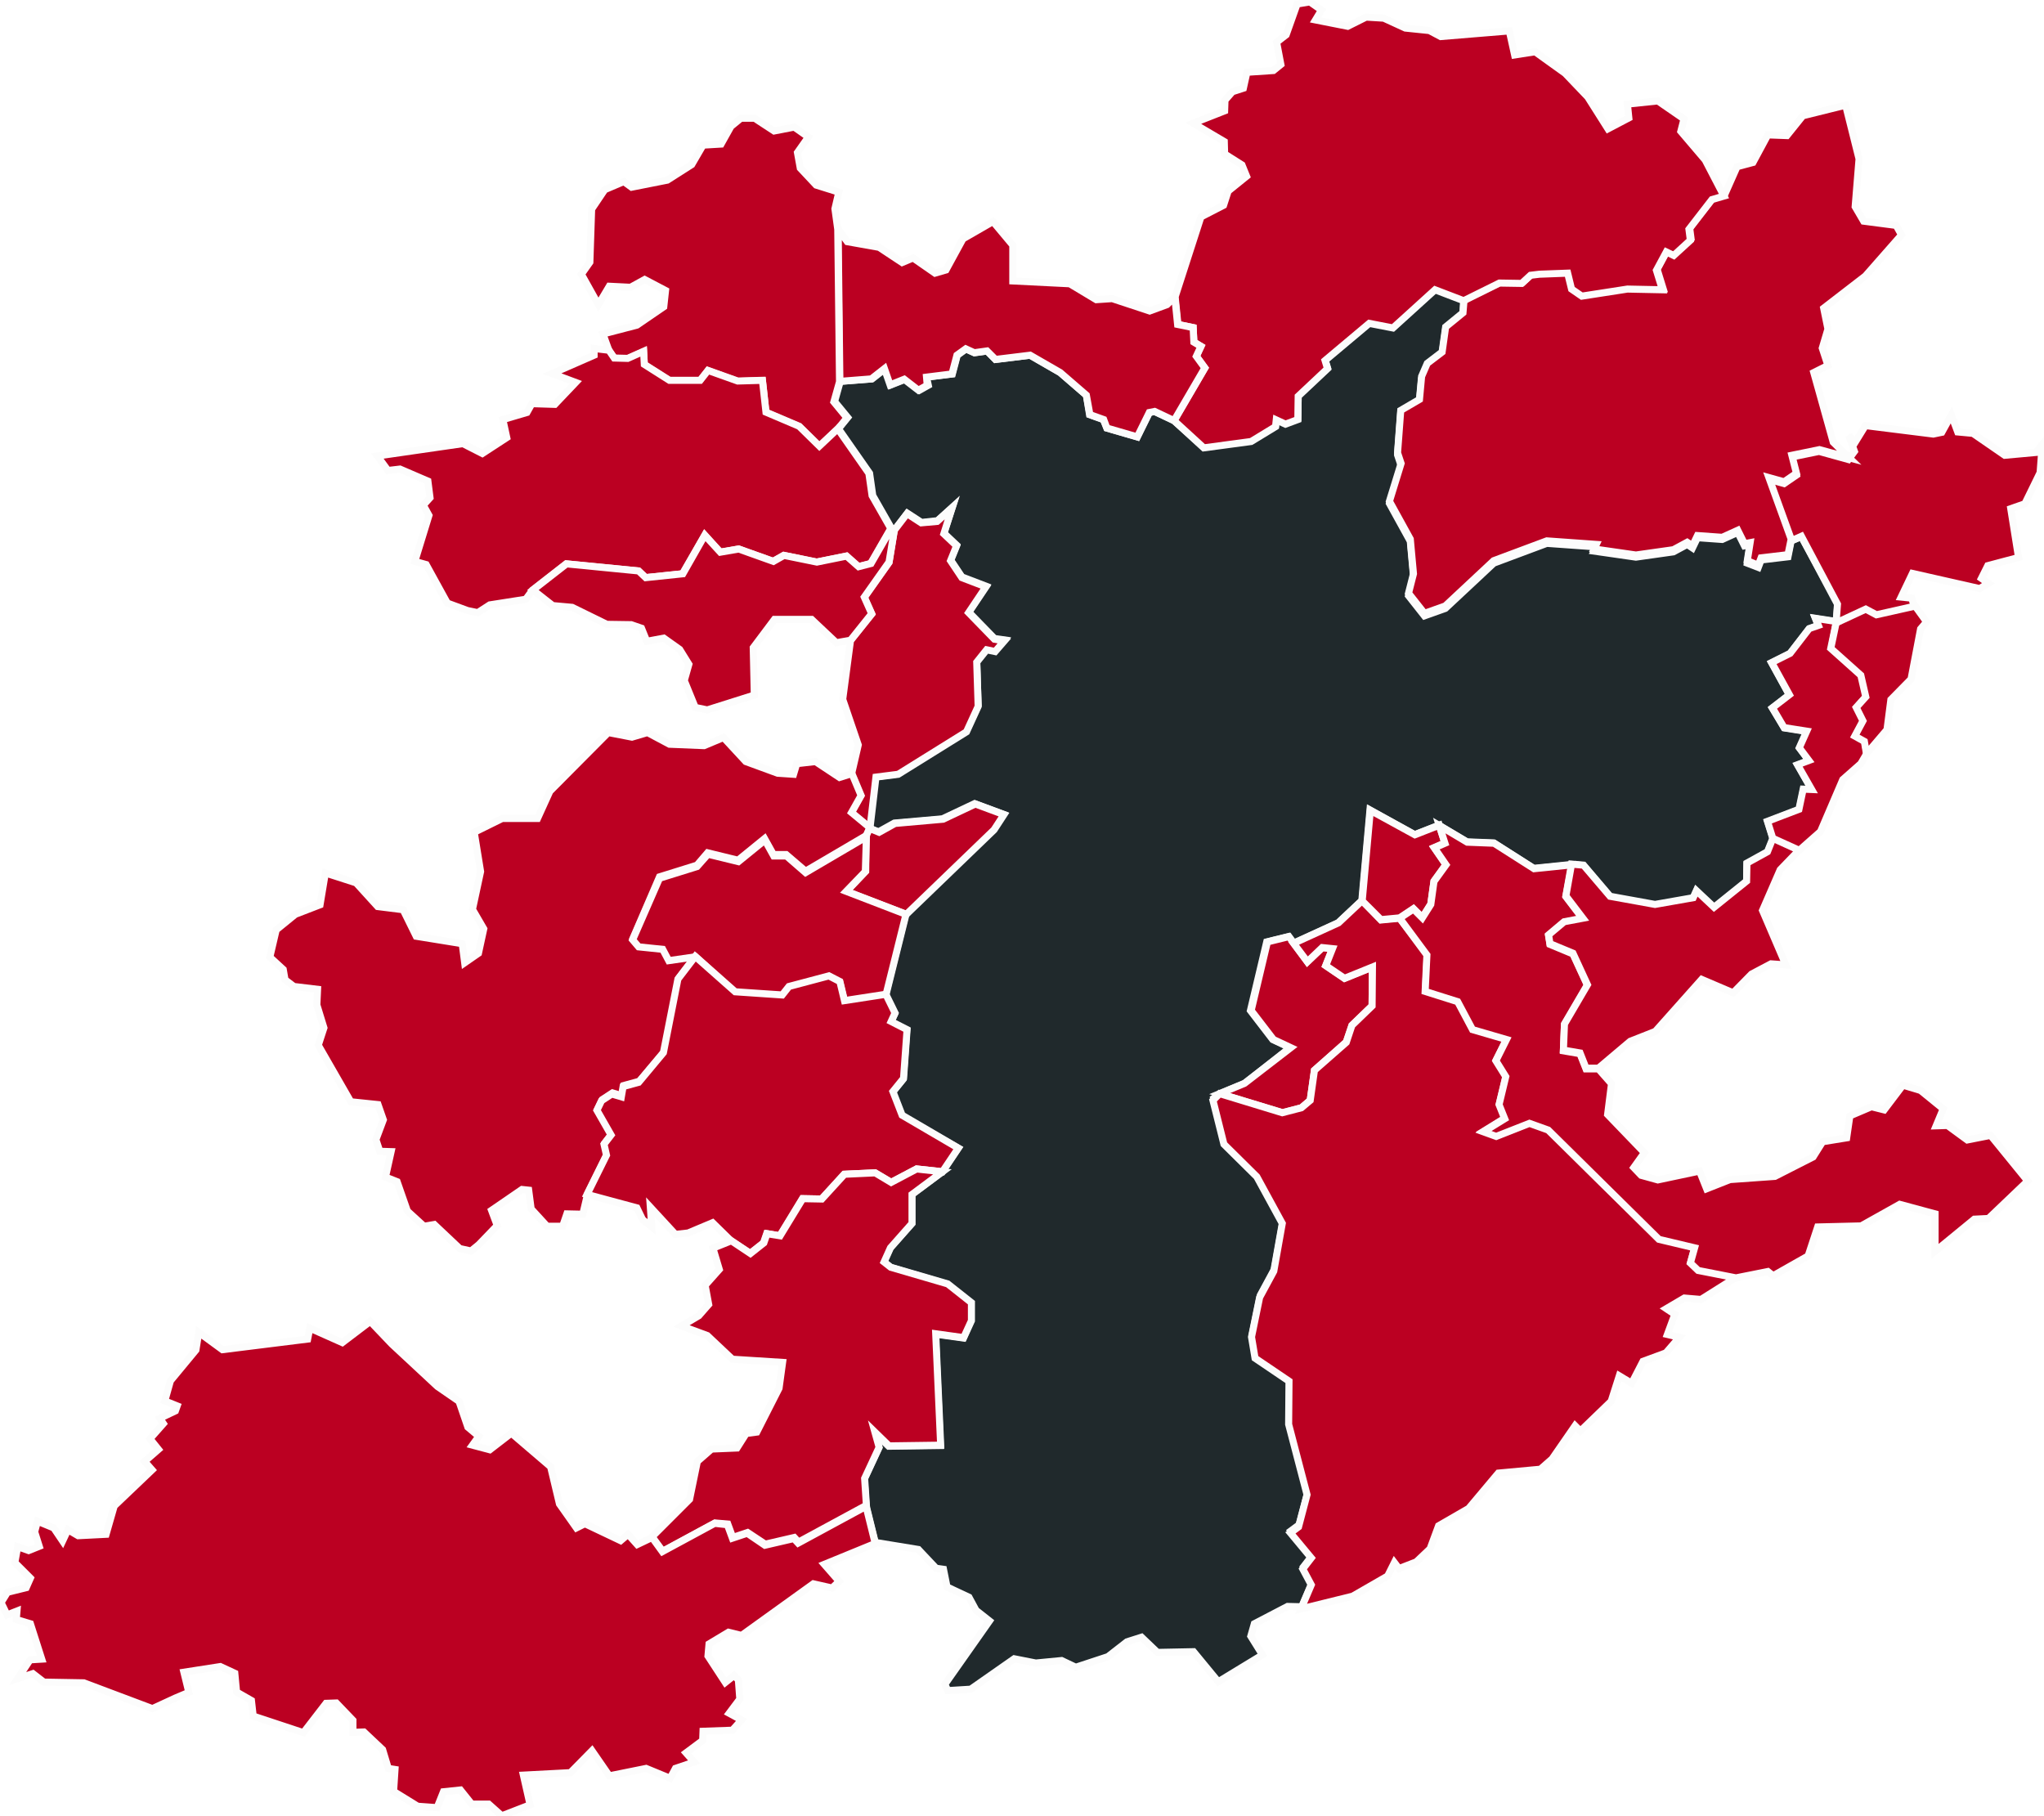
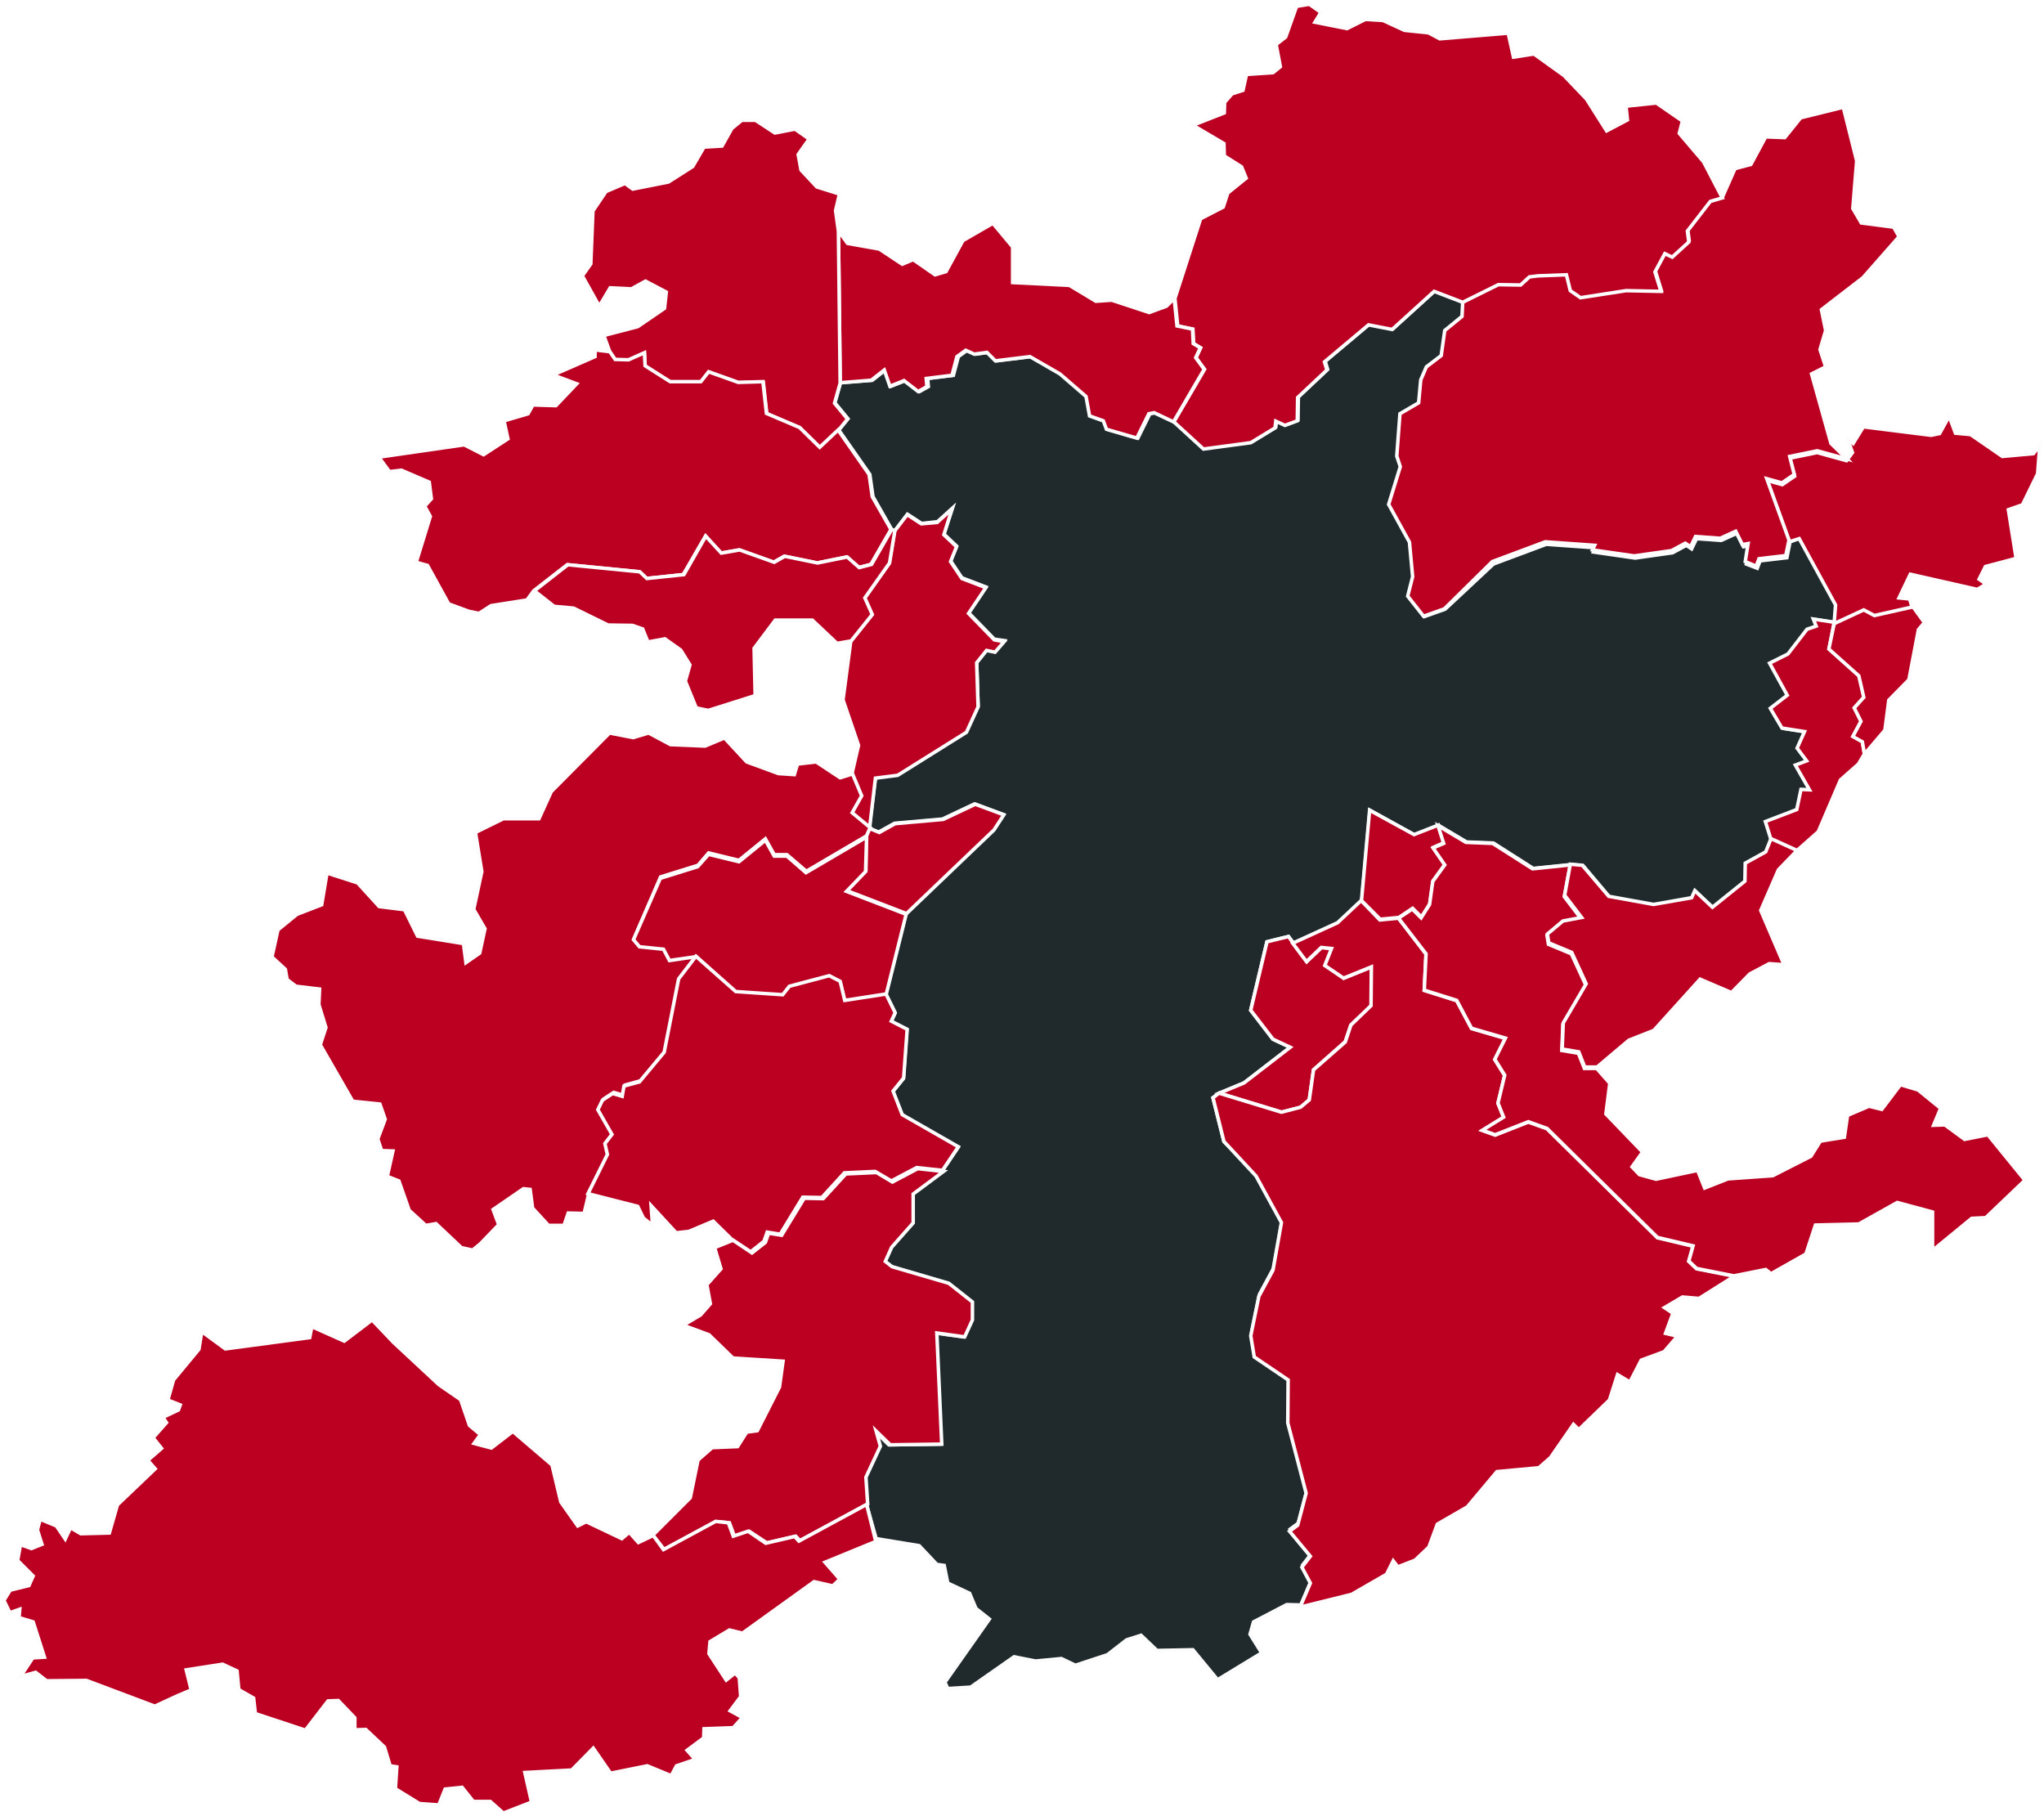
- <svg xmlns="http://www.w3.org/2000/svg" version="1.1" id="svg3679" x="0px" y="0px" viewBox="0 0 578 513.4" style="enable-background:new 0 0 578 513.4;" xml:space="preserve">
-   <style type="text/css">
- 	.st0{fill-rule:evenodd;clip-rule:evenodd;fill:#20292C;stroke:#FCFCFC;stroke-width:2;}
- 	.st1{fill-rule:evenodd;clip-rule:evenodd;fill:#BB0022;stroke:#FCFCFC;stroke-width:2;}
- </style>
-   <g id="layer1" transform="translate(0,-452.3622)">
-     <path id="mun_3550308" class="st0" d="M244.9,878l-0.5-7.5l4.1-8.8l-1.2-4.3l4,3.9l14.6-0.2   l-1.4-31.5l7.9,1.1l2.1-4.8l0-5.1l-6.7-5.3l-16.1-4.8l-1.8-1.5l1.8-4l6.1-6.9l0-8.2l8.6-6.4l4.5-6.7l-15.9-9.1l-2.6-6.7l3-3.7   l1-13.8l-4.5-2.3l1.1-2.4l-2.6-5.3l5.7-22.9l24.8-23.9l2.8-4.3l-8.1-3l-9.1,4.3l-13.6,1.2l-4.5,2.5l-2.7-1.1l1.8-14.5l6.3-0.8   l19.5-12.2l3.3-7.2l-0.4-12.5l2.8-3.5l2.4,0.5l2.6-3l-2.8-0.4l-7.3-7.5l4.9-7.3l-6.8-2.6l-3.2-4.8l1.7-4.2l-3.6-3.4l2.4-7.3   l-4.2,3.8l-4.5,0.5l-4-2.6l-3.6,4.7l-0.9-0.4l-5.3-9.3l-0.9-6.3l-8.8-12.6l2.6-3.2l-3.7-4.5l1.6-5.7l9-0.7l3.7-2.9l1.6,4.6l4.1-1.6   l4,3.1l2.5-1.4L262,559l7.3-0.9l1.4-5.3l2.5-1.8l2.4,1.1l3.6-0.5l2.3,2.4l9.8-1.2l8.5,4.9l7.4,6.4l0.9,5.5l3.9,1.4l1,2.4l8.6,2.5   l3.4-6.9l1.5-0.3l5.5,2.6l8.4,7.5l13.4-1.8l6.9-4.2l0.2-1.9l2.6,1.2l3.5-1.3l0.1-6.6l8.3-7.8l-0.7-2.3l12.5-10.5l6.7,1.3l11.9-10.8   l8.1,3.1l-0.2,4.1l-4.9,4.1l-1,7.1l-4.2,3.2l-1.6,3.7l-0.6,6.5l-5.3,3.1l-0.9,12l1,3l-3.3,10.7l5.9,10.7l0.9,9.8l-1.4,5.6l4.5,5.7   l5.9-2.1l13.7-12.8l15-5.6l14,1l-0.6,1.2l11.8,1.7l10.6-1.5l3.9-2.1l1.5,1l1.4-2.9l7,0.5l4.4-2l1.9,3.8l1.6-0.3l-0.8,5.2l3.1,1.2   l0.8-2.1l7.6-0.9l0.9-4.5l2.9-1.2l10.3,18.8l-0.4,5.3l-5.9-0.9l0.8,2l-2.6,0.9l-5.4,7l-5.2,2.6l5,9.1l-4.8,3.7l3.4,5.6l6.4,1   l-2.1,4.7l2.7,3.6l-3.2,1.2l4,7l-2.4-0.1l-1.2,5.7l-8.9,3.4l1.5,4.8l-1.6,4l-5.8,3.1l-0.1,5.1l-9.2,7.4l-5-4.7l-0.9,2l-10.8,1.9   l-12.7-2.3l-7.5-8.9l-3.4-0.3l-10.7,1.1l-11.3-7.2l-7.6-0.3l-7.9-4.7l-6.9,2.7l-12.6-7l-2.3,25.6l-6.7,6.3l-12.7,5.8l-1.4-1.9   l-6.1,1.5l-4.6,19.4l6.3,8.2l4.9,2.3L352,758.7l-7,2.9l-1.8,1.3l3.1,12.4l9.3,9.2l7.2,13.2l-2.4,13.5l-4,7.4l-2.3,11.2l1,6l9.6,6.5   l-0.1,12.2l5.2,19.9l-2.4,9.1l-2.3,1.7l5.9,7.1l-2.4,3.1l2.4,4.5l-2.9,6.8l-4-0.1l-9.4,4.9l-1,3.5l3.3,5.3l-12.5,7.6l-7-8.5   l-10.2,0.2l-4.5-4.3l-4.1,1.3l-5.4,4.2l-9.1,3l-4-1.9l-7.3,0.7l-6.1-1.2l-12.3,8.6l-6.5,0.4l-0.8-1.8l12.6-17.9l-3.8-3L274,904   l-6.2-2.9l-1-5l-2.1-0.3l-5-5.3l-12.2-2L244.9,878L244.9,878L244.9,878z" />
-     <path id="mun_3513801" class="st1" d="M344.9,761.6l7-2.9l13.1-10.1l-4.9-2.3l-6.3-8.2l4.6-19.4   l6.1-1.5l1.4,1.9l3.8,5.2l4.2-4l2.9,0.3l-1.9,4.8l5.3,3.6l7.9-3.2l-0.1,11l-5.7,5.5l-1.6,4.7l-9,8l-1.2,8.5l-2.4,2.1l-5.4,1.4   L344.9,761.6L344.9,761.6L344.9,761.6z" />
-     <path id="mun_3548708" class="st1" d="M344.9,761.6l17.7,5.4l5.4-1.4l2.5-2.1l1.2-8.5l9-7.9   l1.6-4.8l5.7-5.5l0.1-11l-7.9,3.2l-5.3-3.6l1.9-4.8l-2.9-0.3l-4.2,4l-3.9-5.2l12.7-5.8l6.7-6.3l5.3,5.5l5.3-0.5l7.8,10.2l-0.5,10.3   l9.2,2.9l4.2,7.9l9.6,2.8l-3,6l2.8,4.5l-1.9,7.9l1.6,4l-6,3.7l3.6,1.3l9.4-3.7l5.3,1.9l31.3,30.9l10.1,2.4l-1.2,4.3l2.2,2.1   l10.7,2.1l-10,6.3l-4.7-0.4l-5.1,3l2.4,1.6l-2.1,5.7l3.4,0.8l-3.8,4.4l-6.5,2.4l-3.2,6.2l-3.5-2.1l-2.3,7.2l-8.7,8.4l-1.5-1.5   l-6.5,9.4l-3.3,2.9l-11.9,1.1l-8.4,10l-8.5,4.9l-2.4,6.5l-3.9,3.7l-4.9,1.9l-1.3-1.7l-1.9,3.8l-9.9,5.7l-14.6,3.6l2.9-6.8l-2.4-4.5   l2.4-3.1l-5.9-7.1l2.3-1.7l2.4-9.1l-5.2-19.9l0.1-12.2l-9.6-6.5l-1-6l2.3-11.2l4-7.4l2.4-13.5l-7.2-13.2l-9.3-9.2l-3.1-12.4   L344.9,761.6L344.9,761.6L344.9,761.6z" />
-     <path id="mun_3548807" class="st1" d="M385.2,707.1l2.3-25.6l12.6,6.9l6.9-2.7l1.6,5l-3,1.3   l3.3,4.8l-3.4,4.7l-0.9,6.5l-2.4,3.8l-2.5-2.5l-3.9,2.6l-5.3,0.5L385.2,707.1L385.2,707.1z" />
-     <path id="mun_3547809" class="st1" d="M395.8,712l3.9-2.6l2.5,2.5l2.4-3.8l0.9-6.5l3.4-4.7   l-3.3-4.8l3-1.3l-1.6-5l7.9,4.7l7.6,0.3l11.3,7.2l10.7-1.1l-1.7,9l4.8,6.3l-5.3,1l-4.4,3.7l0.4,2.5l6.5,2.7l4.1,8.9l-6.5,11.1   l-0.3,7.4l4.7,0.8l1.7,4.3l3.5,0l3.7,4.2l-1.1,8.7l10.4,10.8l-3,4.2l2.1,2.2l4.7,1.3l11.8-2.5l2,5l6.6-2.6l12.7-0.9l10.8-5.5   l2.7-4.3l6.8-1.1l0.9-6.2l6.1-2.6l3.6,0.9l5.3-7l5,1.5l6.4,5.2l-2,4.8l3.2-0.1l5.6,4.1l6.6-1.3l10.5,12.9l-11.1,10.6l-4,0.2   l-11.1,9.1v-10.6l-10-2.7l-10.9,6.1l-12.3,0.3l-2.7,8.2l-9.9,5.6l-1.5-1.2l-9,1.8l-10.7-2.1l-2.2-2.1l1.2-4.3l-10.1-2.4l-31.3-30.9   l-5.3-1.9l-9.4,3.7l-3.6-1.3l6-3.7l-1.6-4l1.9-7.9l-2.8-4.5l3-6l-9.6-2.8l-4.2-7.9l-9.2-2.9l0.5-10.3L395.8,712L395.8,712   L395.8,712z" />
-     <path id="mun_3529401" class="st1" d="M444.4,696.7l3.4,0.3l7.5,8.8l12.7,2.3l10.8-1.9l0.9-2   l5,4.7l9.2-7.4l0.1-5.1l5.8-3.2l1.6-4l7.4,3.5l-5.4,5.6l-5,11.5l6.6,15.4l-4.2-0.3l-5.5,2.9l-5.2,5.3l-8.9-3.8L468.1,744l-7.1,2.8   l-9,7.6l-3.5,0l-1.7-4.3l-4.7-0.8l0.3-7.4l6.5-11.1l-4.1-8.9l-6.5-2.7l-0.4-2.5l4.4-3.7l5.3-1l-4.8-6.3L444.4,696.7L444.4,696.7   L444.4,696.7z" />
-     <path id="mun_3515707" class="st1" d="M501.3,689.4l-1.5-4.8l8.9-3.4l1.2-5.7l2.4,0.1l-4-7   l3.2-1.2l-2.7-3.6l2.1-4.7l-6.4-1l-3.3-5.6l4.8-3.7l-5-9.1l5.2-2.6l5.4-7l2.6-0.9l-0.8-2l5.9,0.9l-1.4,7.5l8.5,7.6l1.4,6.1l-2.7,3   l1.9,3.8l-2.3,4.3l2.6,1.5l0.6,3.5l-1.7,2.9l-5.1,4.5l-6.3,14.7l-6,5.3L501.3,689.4L501.3,689.4L501.3,689.4z" />
-     <path id="mun_3539806" class="st1" d="M519.3,628.1l8.4-3.9l3,1.6l10.7-2.3l3.4,4.7l-1.7,2   l-2.7,14.2l-5.7,5.8l-1.1,8.5l-5.8,6.8l-0.6-3.5l-2.7-1.5l2.3-4.3l-1.9-3.8l2.7-3l-1.4-6.1l-8.5-7.6L519.3,628.1L519.3,628.1   L519.3,628.1z" />
-     <path id="mun_3523107" class="st1" d="M506.5,605.3l-6.3-17.4l4.3,1.2l3.5-2.4l-1.4-5.1l7.8-1.6   l8.3,2.3l1.7-2.3l-1.6-4.5l1.8,1.9l2.9-4.7l19.2,2.4l2.4-0.5l2.7-4.9l1.8,4.8l4.3,0.4l9,6.2l8.8-0.8l1.8-2.3l-0.6,8l-4.3,8.8   l-4,1.4l2.2,13.8l-8.7,2.3l-1.8,3.6l2,1.4l-2.5,1.5l-19-4.3l-3.2,6.7l3,0.3l0.7,2.3l-10.7,2.4l-3-1.6l-8.4,3.9l0.4-5.3L509.4,604   L506.5,605.3L506.5,605.3z" />
-     <path id="mun_3518800" class="st1" d="M414,537.2l10.2-5l6.3,0.1l2.5-2.3l2.5-0.4l8-0.3l1.1,4.5   l2.9,2l12.9-2l9.9,0.2l-1.7-5.5l2.8-5.2l2.1,0.9l4.7-4.3l-0.4-3.1l6.5-8.4l3.4-1l3.5-7.9l4.5-1.2l4.2-7.8l5.4,0.2l4.5-5.6l12.1-3   l3.8,15.2l-1.1,13.5l2.4,4.1l9.2,1.2l1.5,2.7l-10.2,11.6l-11.8,9.1l1.2,5.9l-1.6,5.4l1.6,4.9l-4,2l5.5,19.7l4.5,4.4l-8.4-2.3   l-7.8,1.6l1.3,5.1l-3.5,2.4l-4.3-1.2l6.3,17.4l-0.9,4.4l-7.6,0.9l-0.8,2.1l-3.1-1.3l0.8-5.1l-1.6,0.3l-1.9-3.8l-4.4,2l-7-0.5   l-1.4,2.9l-1.5-1l-3.9,2.1l-10.6,1.5l-11.8-1.7l0.6-1.3l-14-1l-15,5.6l-13.7,12.8l-5.9,2.1l-4.5-5.7l1.4-5.5l-0.9-9.8l-5.9-10.7   l3.3-10.7l-1-3l0.9-12l5.3-3.1l0.6-6.5l1.6-3.7l4.2-3.2l1-7.1l4.9-4L414,537.2L414,537.2L414,537.2z" />
-     <path id="mun_3528502" class="st1" d="M332,571.3l8.7-14.9l-2.4-3.3l1.3-2.8l-2-1.2l-0.2-4.1   l-4.3-0.9l-0.8-7.8l7.3-22.6l6.4-3.3l1.3-4l5.2-4.2l-1.3-3.2l-4.9-3.1l-0.1-3.5l-8.8-5.2l8.9-3.5l0.1-3l2.1-2.4l3.1-1l1-4.5   l7.5-0.5l2.1-1.7l-1.2-6.3l2.7-2.1l3.1-8.7l3.6-0.6l3.3,2.3l-1.7,2.8l9.1,1.8l5.2-2.6l5,0.3l6.1,2.8l6.8,0.7l3.2,1.7l19.4-1.6   l1.5,6.8l5.8-0.9l8.5,6.1l6.4,6.7l5.7,9l5.9-3.1l-0.4-3.9l8.6-0.9l7.4,5.1l-0.9,3.5l6.9,8.1l5.3,10.2l-3.4,1l-6.5,8.4l0.4,3.1   l-4.7,4.3l-2.1-1l-2.8,5.2l1.7,5.5l-9.9-0.2l-12.9,2l-2.9-2l-1.1-4.5l-8,0.3l-2.5,0.3l-2.5,2.3l-6.3-0.1l-10.1,5l-8.1-3.1   l-11.9,10.8l-6.7-1.3l-12.5,10.5l0.7,2.3l-8.3,7.8l-0.1,6.6l-3.5,1.3l-2.6-1.2l-0.2,1.9l-6.9,4.2l-13.4,1.8L332,571.3L332,571.3   L332,571.3z" />
-     <path id="mun_3509007" class="st1" d="M237.5,560.2l-0.5-43.1l2.6,3.6l9,1.6l6.5,4.3l3.1-1.3   l6.2,4.3l3.1-0.9l4.8-8.8l8.5-4.9l5.6,6.7l0,10.1l16.1,0.8l7.5,4.5l4.5-0.3l10.6,3.5l4.9-1.8l2.2-2.2l0.8,7.8l4.4,0.9l0.2,4.1   l2,1.2l-1.3,2.8l2.4,3.3l-8.7,14.9l-5.5-2.6L325,569l-3.4,6.9l-8.6-2.5l-0.9-2.4l-3.9-1.4l-1-5.5l-7.4-6.4l-8.5-4.9l-9.8,1.2   l-2.4-2.4l-3.6,0.5l-2.4-1.1l-2.5,1.8l-1.4,5.3L262,559l0.2,2.3l-2.5,1.4l-4-3.1l-4,1.6l-1.6-4.6l-3.7,2.9L237.5,560.2L237.5,560.2   L237.5,560.2z" />
-     <path id="mun_3509205" class="st1" d="M167.3,511.5l3.7-5.5l5.4-2.3l2.2,1.6l10.1-2l6.9-4.4   l3.2-5.5l5.1-0.3l2.8-5l2.8-2.3l3.9,0l5.5,3.6l5.7-1.1l4,2.8l-3.1,4.4l0.8,4.4l4.5,4.8l6.4,2l-1.1,4.7l0.8,5.8l0.5,43.1l-1.6,5.7   l3.7,4.5l-2.6,3.2l-5.2,4.9l-5.7-5.6l-9.4-4l-1-9l-7,0.2l-8.4-3L198,560h-8.7l-7.1-4.5l-0.2-3.7l-4.5,2l-3.8-0.1l-1.5-2.2l-1.7-4.7   l9.6-2.5l7.6-5.2l0.5-4.6l-5.9-3.1l-4,2.2l-6-0.3l-3.1,5.2l-4.8-8.6l2.4-3.4L167.3,511.5L167.3,511.5L167.3,511.5z" />
-     <path id="mun_3547304" class="st1" d="M106.7,581.3l24.2-3.5l5.5,2.8l6.9-4.5l-1.1-5.1l6.8-2   l1.4-2.5l6.5,0.2l5.9-6.2l-6.7-2.5l11.9-5.2v-1.9l4.2,0.5l1.5,2.2l3.8,0.1l4.5-2l0.2,3.7l7.1,4.5h8.7l2.2-2.8l8.4,3l7-0.2l1,9   l9.4,4l5.7,5.6l5.2-4.9l8.8,12.6l0.9,6.3l5.3,9.3l-5.7,9.9l-3.5,0.9l-3.4-3l-8.4,1.7l-9.3-1.9l-3,1.7l-9.8-3.5l-5.2,0.9l-4.3-4.8   l-6.3,10.9l-10.5,1.1l-2-1.9l-20.4-2l-9.5,7.4l-1.9,2.6l-10.2,1.6l-3.4,2.2l-2.9-0.6l-5.7-2.1l-6-10.9l-3.2-0.9l4-13l-1.6-2.9   l1.9-2.1l-0.6-4.7l-7.9-3.4l-3.4,0.4L106.7,581.3L106.7,581.3L106.7,581.3z" />
-     <path id="mun_3534401" class="st1" d="M240.8,671.2l1.9-8.2l-4.4-12.9l2.2-16.6l6-7.5l-2.1-4.7   l7-9.9l1.5-9.1l3.6-4.7l4,2.6l4.5-0.4l4.2-3.8l-2.3,7.3l3.6,3.4l-1.7,4.2l3.2,4.8l6.8,2.6l-4.9,7.3l7.3,7.5l2.8,0.5l-2.6,3   l-2.4-0.5l-2.8,3.5l0.4,12.5l-3.3,7.2L254,671.3l-6.3,0.8l-1.7,14.5l-5.3-4.4l2.7-4.8L240.8,671.2L240.8,671.2L240.8,671.2z" />
-     <path id="mun_3505708" class="st1" d="M150.7,619.2l9.5-7.4l20.4,2l2,1.9l10.5-1.1l6.2-10.9   l4.4,4.8l5.2-0.9l9.8,3.5l3-1.7l9.3,1.9l8.4-1.7l3.4,3l3.5-0.9l5.7-9.9l0.9,0.4l-1.5,9.1l-7,9.9l2.1,4.7l-6,7.5l-4,0.7l-7-6.6   h-10.5l-6,8l0.3,13.4l-13.3,4.2l-3.4-0.7l-3.1-7.6l1.3-4.6l-2.6-4.2l-4.5-3.2l-4.8,0.9l-1.5-3.7l-2.9-1l-6.9-0.1l-9.8-4.8l-5.5-0.5   L150.7,619.2L150.7,619.2L150.7,619.2z" />
-     <path id="mun_3513009" class="st1" d="M78.1,715.3l5.4-4.4l7-2.7l1.5-9l8.7,2.8l6.1,6.7l7.2,0.9   l3.7,7.5l13,2.1l0.7,5.4l3.9-2.7l1.5-6.9l-3.2-5.5l2.3-10.7l-1.8-11.1l7.9-3.9H152l3.5-7.7l16.5-16.6l6.7,1.3l4.4-1.3l6.2,3.3   l9.8,0.4l5.5-2.3l6.3,6.8l9,3.3l4.5,0.3l0.9-3l5.3-0.6l6.8,4.5l3.5-1.1l2.6,6.2l-2.7,4.8l5.2,4.3l-1,2.2l-17.2,10.1l-5.5-4.7h-3.6   l-2.5-4.5l-7.5,6.1l-8.6-2.1l-3,3.5l-10.6,3.3l-7.5,17.4l1.7,2l6.8,0.7l1.7,3.2l7.7-1.1l-4.9,6.4l-4.1,20.8l-7.1,8.4l-4.4,1.2   l-0.5,2.9l-2.7-0.8l-2.9,1.9l-1.3,2.7l4,7l-2,2.6l0.7,3.1l-5.5,11.1l-1.4,5.9l-4.5-0.1l-1.2,3.5h-4.4l-4.5-4.9l-0.7-5.3l-1.9-0.2   l-8.6,5.9l1.6,4.3l-5.2,5.4l-2.2,1.8l-3.2-0.7l-7.2-6.8l-2.9,0.5l-4.7-4.3l-2.9-8.3l-3.3-1.3l1.6-7.2l-3.2-0.1l-1.1-3.3l2.1-5.6   l-1.5-4.3l-7.7-0.8l-9.2-16l1.6-4.9l-2-6.5l0.2-4.4l-6.7-0.8l-2.5-1.9l-0.5-2.9l-3.8-3.5L78.1,715.3L78.1,715.3L78.1,715.3z" />
-     <path id="mun_3552809" class="st1" d="M244.9,688.8l1-2.2l2.7,1.1l4.5-2.5l13.6-1.2l9.1-4.3   l8.1,3l-2.8,4.3l-24.8,23.9l-16.9-6.5l5.4-5.7L244.9,688.8L244.9,688.8z" />
-     <path id="mun_3515004" class="st1" d="M196.7,722.9l-7.6,1.1l-1.7-3.2l-6.8-0.7l-1.7-2l7.6-17.4   l10.6-3.3l3.1-3.5l8.6,2.1l7.5-6.1l2.5,4.5h3.6l5.4,4.7l17.2-10.1l-0.3,9.8l-5.4,5.6l16.9,6.5l-5.7,22.9l-11.7,1.8l-1.3-5.4   l-3.1-1.6l-11.3,3l-1.9,2.4l-13.3-0.9L196.7,722.9L196.7,722.9L196.7,722.9z" />
-     <path id="mun_3522208" class="st1" d="M166,790.1l5.5-11.1l-0.7-3.1l2-2.6l-4-7l1.3-2.7l2.9-1.9   l2.7,0.8l0.5-2.9l4.4-1.2l7-8.4l4.1-20.8l4.9-6.4l11.3,10l13.3,0.9l1.9-2.4l11.3-3l3.1,1.6l1.3,5.4l11.7-1.8l2.6,5.3l-1.1,2.4   l4.5,2.3l-1,13.8l-3,3.7l2.6,6.7L271,777l-4.5,6.7l-7.3-0.8l-7.2,3.8l-4.6-2.7l-8.7,0.4l-6.4,7l-5.4-0.1l-6.4,10.5l-3.7-0.6   l-0.9,2.6l-3.8,3l-5.4-3.6l-5.2-5.1l-6.9,2.9l-3.6,0.4l-7.1-7.7l0.4,5.6l-2.6-2.1l-1.6-3.3L166,790.1L166,790.1L166,790.1z" />
-     <path id="mun_3515103" class="st1" d="M184.4,886.9l10.6-10.6l2.2-10.7l4-3.5l7.2-0.3l2.6-4.1   l3-0.4l6.3-12.4l1-7.3l-14.2-0.9L200,830l-7.3-2.7l4.9-2.9l2.8-3.2l-1-5.4l4-4.5l-1.8-6l5.2-2.1l5.4,3.6l3.8-3l0.9-2.6l3.7,0.6   l6.4-10.5l5.4,0.1l6.4-7l8.7-0.4l4.5,2.7l7.2-3.8l7.3,0.8l-8.6,6.4l0,8.2l-6.1,6.9l-1.8,4l1.9,1.5l16.1,4.7l6.7,5.3v5.1l-2.2,4.8   l-7.9-1.1l1.4,31.5l-14.6,0.2l-4-3.9l1.2,4.3l-4.1,8.8l0.5,7.6l-19.2,10.4l-1.2-1.3l-8.2,1.9l-5-3.3l-4.2,1.4l-1.4-3.8l-3.6-0.3   l-14.8,8L184.4,886.9L184.4,886.9L184.4,886.9z" />
-     <path id="mun_3526209" class="st1" d="M5,927l3.5-5.3l3.3-0.2l-3.2-10l-4-1.2l0.2-2.4L2,909   l-1.7-3.5l1.8-2.9l5.3-1.3l1.2-2.7l-4.4-4.4l0.8-4.5l3.1,1.1l3-1.2l-1.3-4.1l0.8-3l4.6,1.9l2.5,3.7l1.5-3.2l2.9,1.7l7.9-0.4l2.3-8   l10.7-10.2l-2.1-2.4l3.9-3.4l-2.4-3l3.8-4.3l-1-1.5l4.4-2.1l0.5-1.4l-3.5-1.4l1.6-5.7l7.2-8.7l0.8-5l6.7,4.9L87,831l0.6-3.1   l9.2,4.1l7.9-6l6.1,6.4l12.9,12l6.1,4.2l2.5,7.3l3.1,2.6l-1.8,2.5l4.9,1.3l6.1-4.7l11.1,9.5l2.5,10.5l4.8,6.8l2.4-1.2l10.1,4.8   l2.1-1.8l2.6,2.9l4.2-2l2.9,4l14.8-8l3.6,0.4l1.4,3.8l4.2-1.4l5,3.4l8.2-1.9l1.2,1.3l19.2-10.4l2.6,10.5l-14.4,5.9l4.2,4.8l-2,1.9   l-5.3-1.2l-20.3,14.6l-3.7-0.9l-5.5,3.3l-0.3,3.4l4.9,7.5l2.5-2l1.2,1.3l0.4,5.4l-3,4l3.5,1.9l-2.6,2.9l-8.3,0.3l-0.1,2.6l-4.7,3.5   l2.3,2.6l-5.3,1.8l-1.5,2.8l-6.8-2.8l-10.4,2.1l-4.9-7.1l-6.1,6.2l-13.3,0.7l1.9,8.4l-8,3.1l-3.7-3.3l-4.8,0l-3.2-4l-4.8,0.5   l-1.8,4.5l-5.5-0.4l-6.8-4.2l0.4-6.2l-1.9-0.3l-1.6-5.3l-5.3-5l-3.1,0.1v-3.4l-4.7-4.9l-2.9,0.1l-6.4,8.3l-14.2-4.7l-0.5-4.4   l-4.2-2.4l-0.5-5.3l-4.1-1.9l-10.3,1.6l1.4,5.7l-3.8,1.6l-6.5,3l-19.4-7.3L12.4,928l-3.1-2.4L5,927L5,927L5,927z" />
-   </g>
+ <svg xmlns="http://www.w3.org/2000/svg" viewBox="0 0 579.5 514.8">
+   <path fill="#20292c" stroke="#FCFCFC" id="mun_3550308" d="M245.6,426.3l-0.5-7.5l4.1-8.8l-1.2-4.3l4,3.9l14.6-0.2l-1.4-31.5l7.9,1.1l2.1-4.8v-5.1  l-6.7-5.3l-16.1-4.8l-1.8-1.5l1.8-4l6.1-6.9v-8.2l8.6-6.4l4.5-6.7l-15.9-9.1l-2.6-6.7l3-3.7l1-13.8l-4.5-2.3l1.1-2.4l-2.6-5.3  l5.7-22.9l24.8-23.9l2.8-4.3l-8.1-3l-9.1,4.3l-13.6,1.2l-4.5,2.5l-2.7-1.1l1.8-14.5l6.3-0.8l19.5-12.2l3.3-7.2l-0.4-12.5l2.8-3.5  l2.4,0.5l2.6-3l-2.8-0.4l-7.3-7.5l4.9-7.3l-6.8-2.6l-3.2-4.8l1.7-4.2l-3.6-3.4l2.4-7.3l-4.2,3.8l-4.5,0.5l-4-2.6l-3.6,4.7l-0.9-0.4  l-5.3-9.3l-0.9-6.3l-8.8-12.6l2.6-3.2l-3.7-4.5l1.6-5.7l9-0.7l3.7-2.9l1.6,4.6l4.1-1.6l4,3.1l2.5-1.4l-0.2-2.3l7.3-0.9l1.4-5.3  l2.5-1.8l2.4,1.1l3.6-0.5l2.3,2.4l9.8-1.2l8.5,4.9l7.4,6.4l0.9,5.5l3.9,1.4l1,2.4l8.6,2.5l3.4-6.9l1.5-0.3l5.5,2.6l8.4,7.5l13.4-1.8  l6.9-4.2l0.2-1.9l2.6,1.2l3.5-1.3l0.1-6.6l8.3-7.8l-0.7-2.3l12.5-10.5l6.7,1.3l11.9-10.8l8.1,3.1l-0.2,4.1l-4.9,4.1l-1,7.1l-4.2,3.2  l-1.6,3.7l-0.6,6.5l-5.3,3.1l-0.9,12l1,3l-3.3,10.7l5.9,10.7l0.9,9.8l-1.4,5.6l4.5,5.7l5.9-2.1l13.7-12.8l15-5.6l14,1l-0.6,1.2  l11.8,1.7l10.6-1.5l3.9-2.1l1.5,1l1.4-2.9l7,0.5l4.4-2l1.9,3.8l1.6-0.3l-0.8,5.2l3.1,1.2l0.8-2.1l7.6-0.9l0.9-4.5l2.9-1.2l10.3,18.8  l-0.4,5.3l-5.9-0.9l0.8,2l-2.6,0.9l-5.4,7l-5.2,2.6l5,9.1l-4.8,3.7l3.4,5.6l6.4,1l-2.1,4.7l2.7,3.6l-3.2,1.2l4,7l-2.4-0.1l-1.2,5.7  l-8.9,3.4l1.5,4.8l-1.6,4l-5.8,3.1l-0.1,5.1l-9.2,7.4l-5-4.7l-0.9,2l-10.8,1.9l-12.7-2.3l-7.5-8.9l-3.4-0.3l-10.7,1.1l-11.3-7.2  l-7.6-0.3l-7.9-4.7l-6.9,2.7l-12.6-7l-2.3,25.6l-6.7,6.3l-12.7,5.8l-1.4-1.9l-6.1,1.5l-4.6,19.4l6.3,8.2l4.9,2.3L352.7,307l-7,2.9  l-1.8,1.3l3.1,12.4l9.3,9.2l7.2,13.2l-2.4,13.5l-4,7.4l-2.3,11.2l1,6l9.6,6.5l-0.1,12.2l5.2,19.9l-2.4,9.1l-2.3,1.7l5.9,7.1  l-2.4,3.1l2.4,4.5l-2.9,6.8l-4-0.1l-9.4,4.9l-1,3.5l3.3,5.3l-12.5,7.6l-7-8.5l-10.2,0.2l-4.5-4.3l-4.1,1.3l-5.4,4.2l-9.1,3l-4-1.9  l-7.3,0.7l-6.1-1.2l-12.3,8.6l-6.5,0.4l-0.8-1.8l12.6-17.9l-3.8-3l-1.8-4.3l-6.2-2.9l-1-5l-2.1-0.3l-5-5.3l-12.2-2L245.6,426.3  L245.6,426.3L245.6,426.3z" />
+   <path fill="#bb0022" stroke="#FCFCFC" id="mun_3513801" d="M345.7,309.9l7-2.9l13.1-10.1l-4.9-2.3l-6.3-8.2l4.6-19.4l6.1-1.5l1.4,1.9l3.8,5.2l4.2-4  l2.9,0.3l-1.9,4.8l5.3,3.6l7.9-3.2l-0.1,11l-5.8,5.5l-1.6,4.7l-9,8l-1.2,8.5l-2.4,2.1l-5.4,1.4L345.7,309.9L345.7,309.9L345.7,309.9  z" />
+   <path fill="#bb0022" stroke="#FCFCFC" id="mun_3548708" d="M345.6,309.9l17.7,5.4l5.4-1.4l2.5-2.1l1.2-8.5l9-7.9l1.6-4.8l5.7-5.5l0.1-11l-7.9,3.2  l-5.3-3.6l1.9-4.8l-2.9-0.3l-4.2,4l-3.9-5.2l12.7-5.8l6.7-6.3l5.3,5.5l5.3-0.5l7.8,10.2l-0.5,10.3l9.2,2.9l4.2,7.9l9.6,2.8l-3,6  l2.8,4.5l-1.9,7.9l1.6,4l-6,3.7l3.6,1.3l9.4-3.7l5.3,1.9l31.3,30.9l10.1,2.4l-1.2,4.3l2.2,2.1l10.7,2.1l-10,6.3l-4.7-0.4l-5.1,3  l2.4,1.6l-2.1,5.7l3.4,0.8l-3.8,4.4l-6.5,2.4l-3.2,6.2l-3.5-2.1l-2.3,7.2l-8.7,8.4l-1.5-1.5l-6.5,9.4l-3.3,2.9l-11.9,1.1l-8.4,10  l-8.5,4.9l-2.4,6.5l-3.9,3.7l-4.9,1.9l-1.3-1.7l-1.9,3.8l-9.9,5.7l-14.6,3.6l2.9-6.8l-2.4-4.5l2.4-3.1l-5.9-7.1l2.3-1.7l2.4-9.1  l-5.2-19.9l0.1-12.2l-9.6-6.5l-1-6l2.3-11.2l4-7.4l2.4-13.5l-7.2-13.2l-9.1-9.8l-3.1-12.4L345.6,309.9L345.6,309.9L345.6,309.9z" />
+   <path fill="#bb0022" stroke="#FCFCFC" id="mun_3548807" d="M386,255.3l2.3-25.6l12.6,6.9l6.9-2.7l1.6,5l-3,1.3l3.3,4.8l-3.4,4.7l-0.9,6.5L403,260  l-2.5-2.5l-3.9,2.6l-5.3,0.5L386,255.3L386,255.3z" />
+   <path fill="#bb0022" stroke="#FCFCFC" id="mun_3547809" d="M396.5,260.3l3.9-2.6l2.5,2.5l2.4-3.8l0.9-6.5l3.4-4.7l-3.3-4.8l3-1.3l-1.6-5l7.9,4.7l7.6,0.3  l11.3,7.2l10.7-1.1l-1.7,9l4.8,6.3l-5.3,1l-4.4,3.7l0.4,2.5l6.5,2.7l4.1,8.9l-6.5,11.1l-0.3,7.4l4.7,0.8l1.7,4.3h3.5l3.7,4.2  l-1.1,8.7l10.4,10.8l-3,4.2l2.1,2.2l4.7,1.3l11.8-2.5l2,5l6.6-2.6l12.7-0.9l10.8-5.5l2.7-4.3l6.8-1.1l0.9-6.2l6.1-2.6l3.6,0.9l5.3-7  l5,1.5l6.4,5.2l-2,4.8l3.2-0.1l5.6,4.1l6.6-1.3l10.5,12.9L563,345.2l-4,0.2l-11.1,9.1v-10.9l-10-2.7L527,347l-12.3,0.3l-2.7,8.2  l-9.9,5.6l-1.5-1.2l-9,1.8l-10.6-2.1l-2.2-2.1l1.2-4.3l-10.1-2.4l-31.3-30.9l-5.3-1.9l-9.4,3.7l-3.6-1.3l6-3.7l-1.6-4l1.9-7.9  l-2.8-4.5l3-6l-9.6-2.8l-4.2-7.9l-9.2-2.9l0.5-10.3L396.5,260.3L396.5,260.3L396.5,260.3z" />
+   <path fill="#bb0022" stroke="#FCFCFC" id="mun_3529401" d="M445.2,245l3.4,0.3l7.5,8.8l12.7,2.3l10.8-1.9l0.9-2l5,4.7l9.2-7.4l0.1-5.1l5.8-3.2l1.6-4  l7.4,3.5l-5.4,5.6l-5,11.5l6.6,15.4l-4.2-0.3l-5.5,2.9l-5.2,5.3l-8.9-3.8l-13.1,14.5l-7.1,2.8l-9,7.6h-3.5l-1.7-4.3l-4.7-0.8  l0.3-7.4l6.5-11.1l-4.1-8.9l-6.5-2.7l-0.4-2.5l4.4-3.7l5.3-1l-4.8-6.3L445.2,245L445.2,245L445.2,245z" />
+   <path fill="#bb0022" stroke="#FCFCFC" id="mun_3515707" d="M502,237.7l-1.5-4.8l8.9-3.4l1.2-5.7l2.4,0.1l-4-7l3.2-1.2l-2.7-3.6l2.1-4.7l-6.4-1l-3.3-5.6  l4.8-3.7l-5-9.1l5.2-2.6l5.4-7l2.6-0.9l-0.8-2l5.9,0.9l-1.4,7.5l8.5,7.6l1.4,6.1l-2.7,3l1.9,3.8l-2.3,4.3l2.6,1.5l0.6,3.5l-1.7,2.9  l-5.1,4.5l-6.3,14.7l-6,5.3L502,237.7L502,237.7L502,237.7z" />
+   <path fill="#bb0022" stroke="#FCFCFC" id="mun_3539806" d="M520.1,176.4l8.4-3.9l3,1.6l10.7-2.3l3.4,4.7l-1.7,2l-2.7,14.2l-5.7,5.8l-1.1,8.5l-5.8,6.8  l-0.6-3.5l-2.7-1.5l2.3-4.3l-1.9-3.8l2.7-3l-1.4-6.1l-8.5-7.6L520.1,176.4L520.1,176.4L520.1,176.4z" />
+   <path fill="#bb0022" stroke="#FCFCFC" id="mun_3523107" d="M507.3,153.6l-6.3-17.4l4.3,1.2l3.5-2.4l-1.4-5.1l7.8-1.6l8.3,2.3l1.7-2.3l-1.6-4.5l1.8,1.9  l2.9-4.7l19.2,2.4l2.4-0.5l2.7-4.9l1.8,4.8l4.3,0.4l9,6.2l8.8-0.8l1.8-2.3l-0.6,8l-4.3,8.8l-4,1.4l2.2,13.8l-8.7,2.3l-1.8,3.6l2,1.4  l-2.5,1.5l-19-4.3l-3.2,6.7l3,0.3l0.7,2.3l-10.7,2.4l-3-1.6l-8.4,3.9l0.4-5.3l-10.3-18.8L507.3,153.6L507.3,153.6z" />
+   <path fill="#bb0022" stroke="#FCFCFC" id="mun_3518800" d="M414.7,85.5l10.2-5l6.3,0.1l2.5-2.3l2.5-0.4l8-0.3l1.1,4.5l2.9,2l12.9-2l9.9,0.2l-1.7-5.5  l2.8-5.2l2.1,0.9l4.7-4.3l-0.4-3.1l6.5-8.4l3.4-1l3.5-7.9l4.5-1.2l4.2-7.8L506,39l4.5-5.6l12.1-3l3.8,15.2l-1.1,13.5l2.4,4.1  l9.2,1.2l1.5,2.7l-10.2,11.6l-11.8,9.1l1.2,5.9l-1.6,5.4l1.6,4.9l-4,2l5.5,19.7l4.5,4.4l-8.4-2.3l-7.8,1.6l1.3,5.1l-3.5,2.4  l-4.3-1.2l6.3,17.4l-0.9,4.4l-7.6,0.9l-0.8,2.1l-3.1-1.3l0.8-5.1l-1.6,0.3l-1.9-3.8l-4.4,2l-7-0.5l-1.4,2.9l-1.5-1l-3.9,2.1  l-10.6,1.5l-11.8-1.7l0.6-1.3l-14-1l-15,5.6l-13.6,13.4l-5.9,2.1l-4.5-5.7l1.4-5.5l-0.9-9.8l-5.9-10.7l3.3-10.7l-1-3l0.9-12l5.3-3.1  l0.6-6.5l1.6-3.7l4.2-3.2l1-7.1l4.9-4L414.7,85.5L414.7,85.5L414.7,85.5z" />
+   <path fill="#bb0022" stroke="#FCFCFC" id="mun_3528502" d="M332.8,119.6l8.7-14.9l-2.4-3.3l1.3-2.8l-2-1.2l-0.2-4.1l-4.3-0.9l-0.8-7.8l7.3-22.6l6.4-3.3  l1.3-4l5.2-4.2l-1.3-3.2l-4.9-3.1l-0.1-3.5l-8.8-5.2l8.9-3.5l0.1-3l2.1-2.4l3.1-1l1-4.5l7.5-0.5l2.1-1.7l-1.2-6.3l2.7-2.1l3.1-8.7  l3.6-0.6l3.3,2.3l-1.7,2.8l9.1,1.8l5.2-2.6l5,0.3l6.1,2.8l6.8,0.7l3.2,1.7l19.4-1.6l1.5,6.8l5.8-0.9l8.5,6.1l6.4,6.7l5.7,9l5.9-3.1  l-0.4-3.9l8.6-0.9l7.4,5.1l-0.9,3.5l6.9,8.1l5.3,10.2l-3.4,1l-6.5,8.4l0.4,3.1l-4.7,4.3l-2.1-1l-2.8,5.2l1.7,5.5l-9.9-0.2l-12.9,2  l-2.9-2l-1.1-4.5l-8,0.3l-2.5,0.3l-2.5,2.3l-6.3-0.1l-10.1,5l-8.1-3.1l-11.9,10.8l-6.7-1.3l-12.5,10.5l0.7,2.3l-8.3,7.8l-0.1,6.6  l-3.5,1.3l-2.6-1.2l-0.2,1.9l-6.9,4.2l-13.4,1.8L332.8,119.6L332.8,119.6L332.8,119.6z" />
+   <path fill="#bb0022" stroke="#FCFCFC" id="mun_3509007" d="M238.2,108.5l-0.5-43.1l2.6,3.6l9,1.6l6.5,4.3l3.1-1.3l6.2,4.3l3.1-0.9l4.8-8.8l8.5-4.9  l5.6,6.7v10.1l16.1,0.8l7.5,4.5l4.5-0.3l10.6,3.5l4.9-1.8l2.2-2.2l0.8,7.8l4.4,0.9l0.2,4.1l2,1.2l-1.3,2.8l2.4,3.3l-8.7,14.9  l-5.5-2.6l-1.5,0.3l-3.4,6.9l-8.6-2.5l-0.9-2.4l-3.9-1.4l-1-5.5l-7.4-6.4l-8.5-4.9l-9.8,1.2l-2.4-2.4l-3.6,0.5l-2.4-1.1l-2.5,1.8  l-1.4,5.3l-7.3,0.9l0.2,2.3l-2.5,1.4l-4-3.1l-4,1.6l-1.6-4.6l-3.7,2.9L238.2,108.5L238.2,108.5L238.2,108.5z" />
+   <path fill="#bb0022" stroke="#FCFCFC" id="mun_3509205" d="M168.1,59.8l3.7-5.5l5.4-2.3l2.2,1.6l10.1-2l6.9-4.4l3.2-5.5l5.1-0.3l2.8-5l2.8-2.3h3.9  l5.5,3.6l5.7-1.1l4,2.8l-3.1,4.4l0.8,4.4l4.5,4.8l6.4,2l-1.1,4.7l0.8,5.8l0.5,43.1l-1.6,5.7l3.7,4.5l-2.6,3.2l-5.2,4.9l-5.7-5.6  l-9.4-4l-1-9l-7,0.2l-8.4-3l-2.2,2.8H190l-7.1-4.5l-0.2-3.7l-4.5,2l-3.8-0.1l-1.5-2.2l-1.7-4.7l9.6-2.5l7.6-5.2l0.5-4.6l-5.9-3.1  l-4,2.2l-6-0.3l-3.1,5.2l-4.8-8.6l2.4-3.4L168.1,59.8L168.1,59.8L168.1,59.8z" />
+   <path fill="#bb0022" stroke="#FCFCFC" id="mun_3547304" d="M107.4,129.6l24.2-3.5l5.5,2.8l6.9-4.5l-1.1-5.1l6.8-2l1.4-2.5l6.5,0.2l5.9-6.2l-6.7-2.5  l11.9-5.2v-1.9l4.2,0.5l1.5,2.2l3.8,0.1l4.5-2l0.2,3.7l7.1,4.5h8.7l2.2-2.8l8.4,3l7-0.2l1,9l9.4,4l5.7,5.6l5.2-4.9l8.8,12.6l0.9,6.3  l5.3,9.3l-5.7,9.9l-3.5,0.9l-3.4-3l-8.4,1.7l-9.3-1.9l-3,1.7l-9.8-3.5l-5.2,0.9L200,152l-6.3,10.9l-10.5,1.1l-2-1.9l-20.4-2  l-9.5,7.4l-1.9,2.6l-10.2,1.6l-3.4,2.2l-2.9-0.6l-5.7-2.1l-6-10.9l-3.2-0.9l4-13l-1.6-2.9l1.9-2.1l-0.6-4.7l-7.9-3.4l-3.4,0.4  L107.4,129.6L107.4,129.6L107.4,129.6z" />
+   <path fill="#bb0022" stroke="#FCFCFC" id="mun_3534401" d="M241.5,219.5l1.9-8.2l-4.4-12.9l2.2-16.6l6-7.5l-2.1-4.7l7-9.9l1.5-9.1l3.6-4.7l4,2.6l4.5-0.4  l4.2-3.8l-2.3,7.3l3.6,3.4l-1.7,4.2l3.2,4.8l6.8,2.6l-4.9,7.3l7.3,7.5l2.8,0.5l-2.6,3l-2.4-0.5l-2.8,3.5l0.4,12.5l-3.3,7.2  l-19.5,12.2l-6.3,0.8l-1.7,14.5l-5.3-4.4l2.7-4.8L241.5,219.5L241.5,219.5L241.5,219.5z" />
+   <path fill="#bb0022" stroke="#FCFCFC" id="mun_3505708" d="M151.5,167.5l9.5-7.4l20.4,2l2,1.9l10.5-1.1l6.2-10.9l4.4,4.8l5.2-0.9l9.8,3.5l3-1.7l9.3,1.9  l8.4-1.7l3.4,3l3.5-0.9l5.7-9.9l0.9,0.4l-1.5,9.1l-7,9.9l2.1,4.7l-6,7.5l-4,0.7l-7-6.6h-10.5l-6,8l0.3,13.4l-13.3,4.2l-3.4-0.7  l-3.1-7.6l1.3-4.6l-2.6-4.2l-4.5-3.2l-4.8,0.9l-1.5-3.7l-2.9-1l-6.9-0.1l-9.8-4.8l-5.5-0.5L151.5,167.5L151.5,167.5L151.5,167.5z" />
+   <path fill="#bb0022" stroke="#FCFCFC" id="mun_3513009" d="M78.8,263.6l5.4-4.4l7-2.7l1.5-9l8.7,2.8l6.1,6.7l7.2,0.9l3.7,7.5l13,2.1l0.7,5.4l3.9-2.7  l1.5-6.9l-3.2-5.5l2.3-10.7l-1.8-11.1l7.9-3.9h10.1l3.5-7.7l16.5-16.6l6.7,1.3l4.4-1.3l6.2,3.3l9.8,0.4l5.5-2.3l6.3,6.8l9,3.3  l4.5,0.3l0.9-3l5.3-0.6l6.8,4.5l3.5-1.1l2.6,6.2l-2.7,4.8l5.2,4.3l-1,2.2L228.6,247l-5.5-4.7h-3.6l-2.5-4.5l-7.5,6.1l-8.6-2.1  l-3,3.5l-10.6,3.3l-7.5,17.4l1.7,2l6.8,0.7l1.7,3.2l7.7-1.1l-4.9,6.4l-4.1,20.8l-7.1,8.4l-4.4,1.2l-0.5,2.9l-2.7-0.8l-2.9,1.9  l-1.3,2.7l4,7l-2,2.6l0.7,3.1l-5.5,11.1l-1.4,5.9l-4.5-0.1l-1.2,3.5h-4.4l-4.5-4.9l-0.7-5.3l-1.9-0.2l-8.6,5.9l1.6,4.3l-5.2,5.4  l-2.2,1.8l-3.2-0.7l-7.2-6.8l-2.9,0.5l-4.7-4.3l-2.9-8.3l-3.3-1.3l1.6-7.2l-3.2-0.1l-1.1-3.3l2.1-5.6l-1.5-4.3l-7.7-0.8l-9.2-16  l1.6-4.9l-2-6.5l0.2-4.4l-6.7-0.8l-2.5-1.9l-0.5-2.9l-3.8-3.5L78.8,263.6L78.8,263.6L78.8,263.6z" />
+   <path fill="#bb0022" stroke="#FCFCFC" id="mun_3552809" d="M245.6,237.1l1-2.2l2.7,1.1l4.5-2.5l13.6-1.2l9.1-4.3l8.1,3l-2.8,4.3L257,259l-16.9-6.5  l5.4-5.7L245.6,237.1L245.6,237.1z" />
+   <path fill="#bb0022" stroke="#FCFCFC" id="mun_3515004" d="M197.4,271.2l-7.6,1.1l-1.7-3.2l-6.8-0.7l-1.7-2l7.6-17.4l10.6-3.3l3.1-3.5l8.6,2.1l7.5-6.1  l2.5,4.5h3.6l5.4,4.7l17.2-10.1l-0.3,9.8l-5.4,5.6l16.9,6.5l-5.7,22.9l-11.7,1.8l-1.3-5.4l-3.1-1.6l-11.3,3l-1.9,2.4l-13.3-0.9  L197.4,271.2L197.4,271.2L197.4,271.2z" />
+   <path fill="#bb0022" stroke="#FCFCFC" id="mun_3522208" d="M166.7,338.4l5.5-11.1l-0.7-3.1l2-2.6l-4-7l1.3-2.7l2.9-1.9l2.7,0.8l0.5-2.9l4.4-1.2l7-8.4  l4.1-20.8l4.9-6.4l11.3,10l13.3,0.9l1.9-2.4l11.3-3l3.1,1.6l1.3,5.4l11.7-1.8l2.6,5.3l-1.1,2.4l4.5,2.3l-1,13.8l-3,3.7l2.6,6.7  l15.9,9.1l-4.5,6.7l-7.3-0.8l-7.2,3.8l-4.6-2.7l-8.7,0.4l-6.4,7l-5.4-0.1l-6.4,10.5l-3.7-0.6l-0.9,2.6l-3.8,3l-5.4-3.6l-5.2-5.1  l-6.9,2.9l-3.6,0.4l-7.1-7.7l0.4,5.6l-2.6-2.1l-1.6-3.3L166.7,338.4L166.7,338.4L166.7,338.4z" />
+   <path fill="#bb0022" stroke="#FCFCFC" id="mun_3515103" d="M185.1,435.2l10.6-10.6l2.2-10.7l4-3.5l7.2-0.3l2.6-4.1l3-0.4l6.3-12.4l1-7.3l-14.2-0.9  l-6.8-6.6l-7.3-2.7l4.9-2.9l2.8-3.2l-1-5.4l4-4.5l-1.8-6l5.2-2.1l5.4,3.6l3.8-3l0.9-2.6l3.7,0.6l6.4-10.5l5.4,0.1l6.4-7l8.7-0.4  l4.5,2.7l7.2-3.8l7.3,0.8l-8.6,6.4v8.2l-6.1,6.9l-1.8,4l1.9,1.5l16.1,4.7l6.7,5.3v5.1l-2.2,4.8l-7.9-1.1l1.4,31.5l-14.6,0.2l-4-3.9  l1.2,4.3l-4.1,8.8l0.5,7.6l-19.2,10.4l-1.2-1.3l-8.2,1.9l-5-3.3l-4.2,1.4l-1.4-3.8l-3.6-0.3l-14.8,8L185.1,435.2L185.1,435.2  L185.1,435.2z" />
+   <path fill="#bb0022" stroke="#FCFCFC" id="mun_3526209" d="M5.8,475.3l3.5-5.3l3.3-0.2l-3.2-10l-4-1.2l0.2-2.4l-2.8,1l-1.7-3.5l1.8-2.9l5.3-1.3l1.2-2.7  L5,442.4l0.8-4.5l3.1,1.1l3-1.2l-1.3-4.1l0.8-3l4.6,1.9l2.5,3.7l1.5-3.2l2.9,1.7l8.1-0.2l2.3-8L44,416.4l-2.1-2.4l3.9-3.4l-2.4-3  l3.8-4.3l-1-1.5l4.4-2.1l0.5-1.4l-3.5-1.4l1.6-5.7l7.2-8.7l0.8-5l6.7,4.9l23.9-3.2l0.6-3.1l9.2,4.1l7.9-6l6.1,6.4l12.9,12l6.1,4.2  l2.5,7.3l3.1,2.6l-1.8,2.5l4.9,1.3l6.1-4.7l11.1,9.5l2.5,10.5l4.8,6.8l2.4-1.2l10.1,4.8l2.1-1.8l2.6,2.9l4.2-2l2.9,4l14.8-8l3.6,0.4  l1.4,3.8l4.2-1.4l5,3.4l8.2-1.9l1.2,1.3l19.2-10.4l2.6,10.5l-14.4,5.9l4.2,4.8l-2,1.9l-5.3-1.2L210.5,463l-3.7-0.9l-5.5,3.3  l-0.3,3.4l4.9,7.5l2.5-2l1.2,1.3l0.4,5.4l-3,4l3.5,1.9l-2.6,2.9l-8.3,0.3l-0.1,2.6l-4.7,3.5l2.3,2.6l-5.3,1.8l-1.5,2.8l-6.8-2.8  l-10.4,2.1l-4.9-7.1l-6.1,6.2l-13.3,0.7l1.9,8.4l-8,3.1l-3.7-3.3h-4.8l-3.2-4l-4.8,0.5l-1.8,4.5l-5.5-0.4l-6.8-4.2l0.4-6.2l-1.9-0.3  l-1.6-5.3l-5.3-5l-3.1,0.1V487l-4.7-4.9l-2.9,0.1l-6.4,8.3l-14.2-4.7l-0.5-4.4l-4.2-2.4l-0.5-5.3l-4.1-1.9l-10.3,1.6l1.4,5.7  l-3.8,1.6l-6.5,3l-19.4-7.3l-11.3,0.1l-3.1-2.4L5.8,475.3L5.8,475.3L5.8,475.3z" />
</svg>
